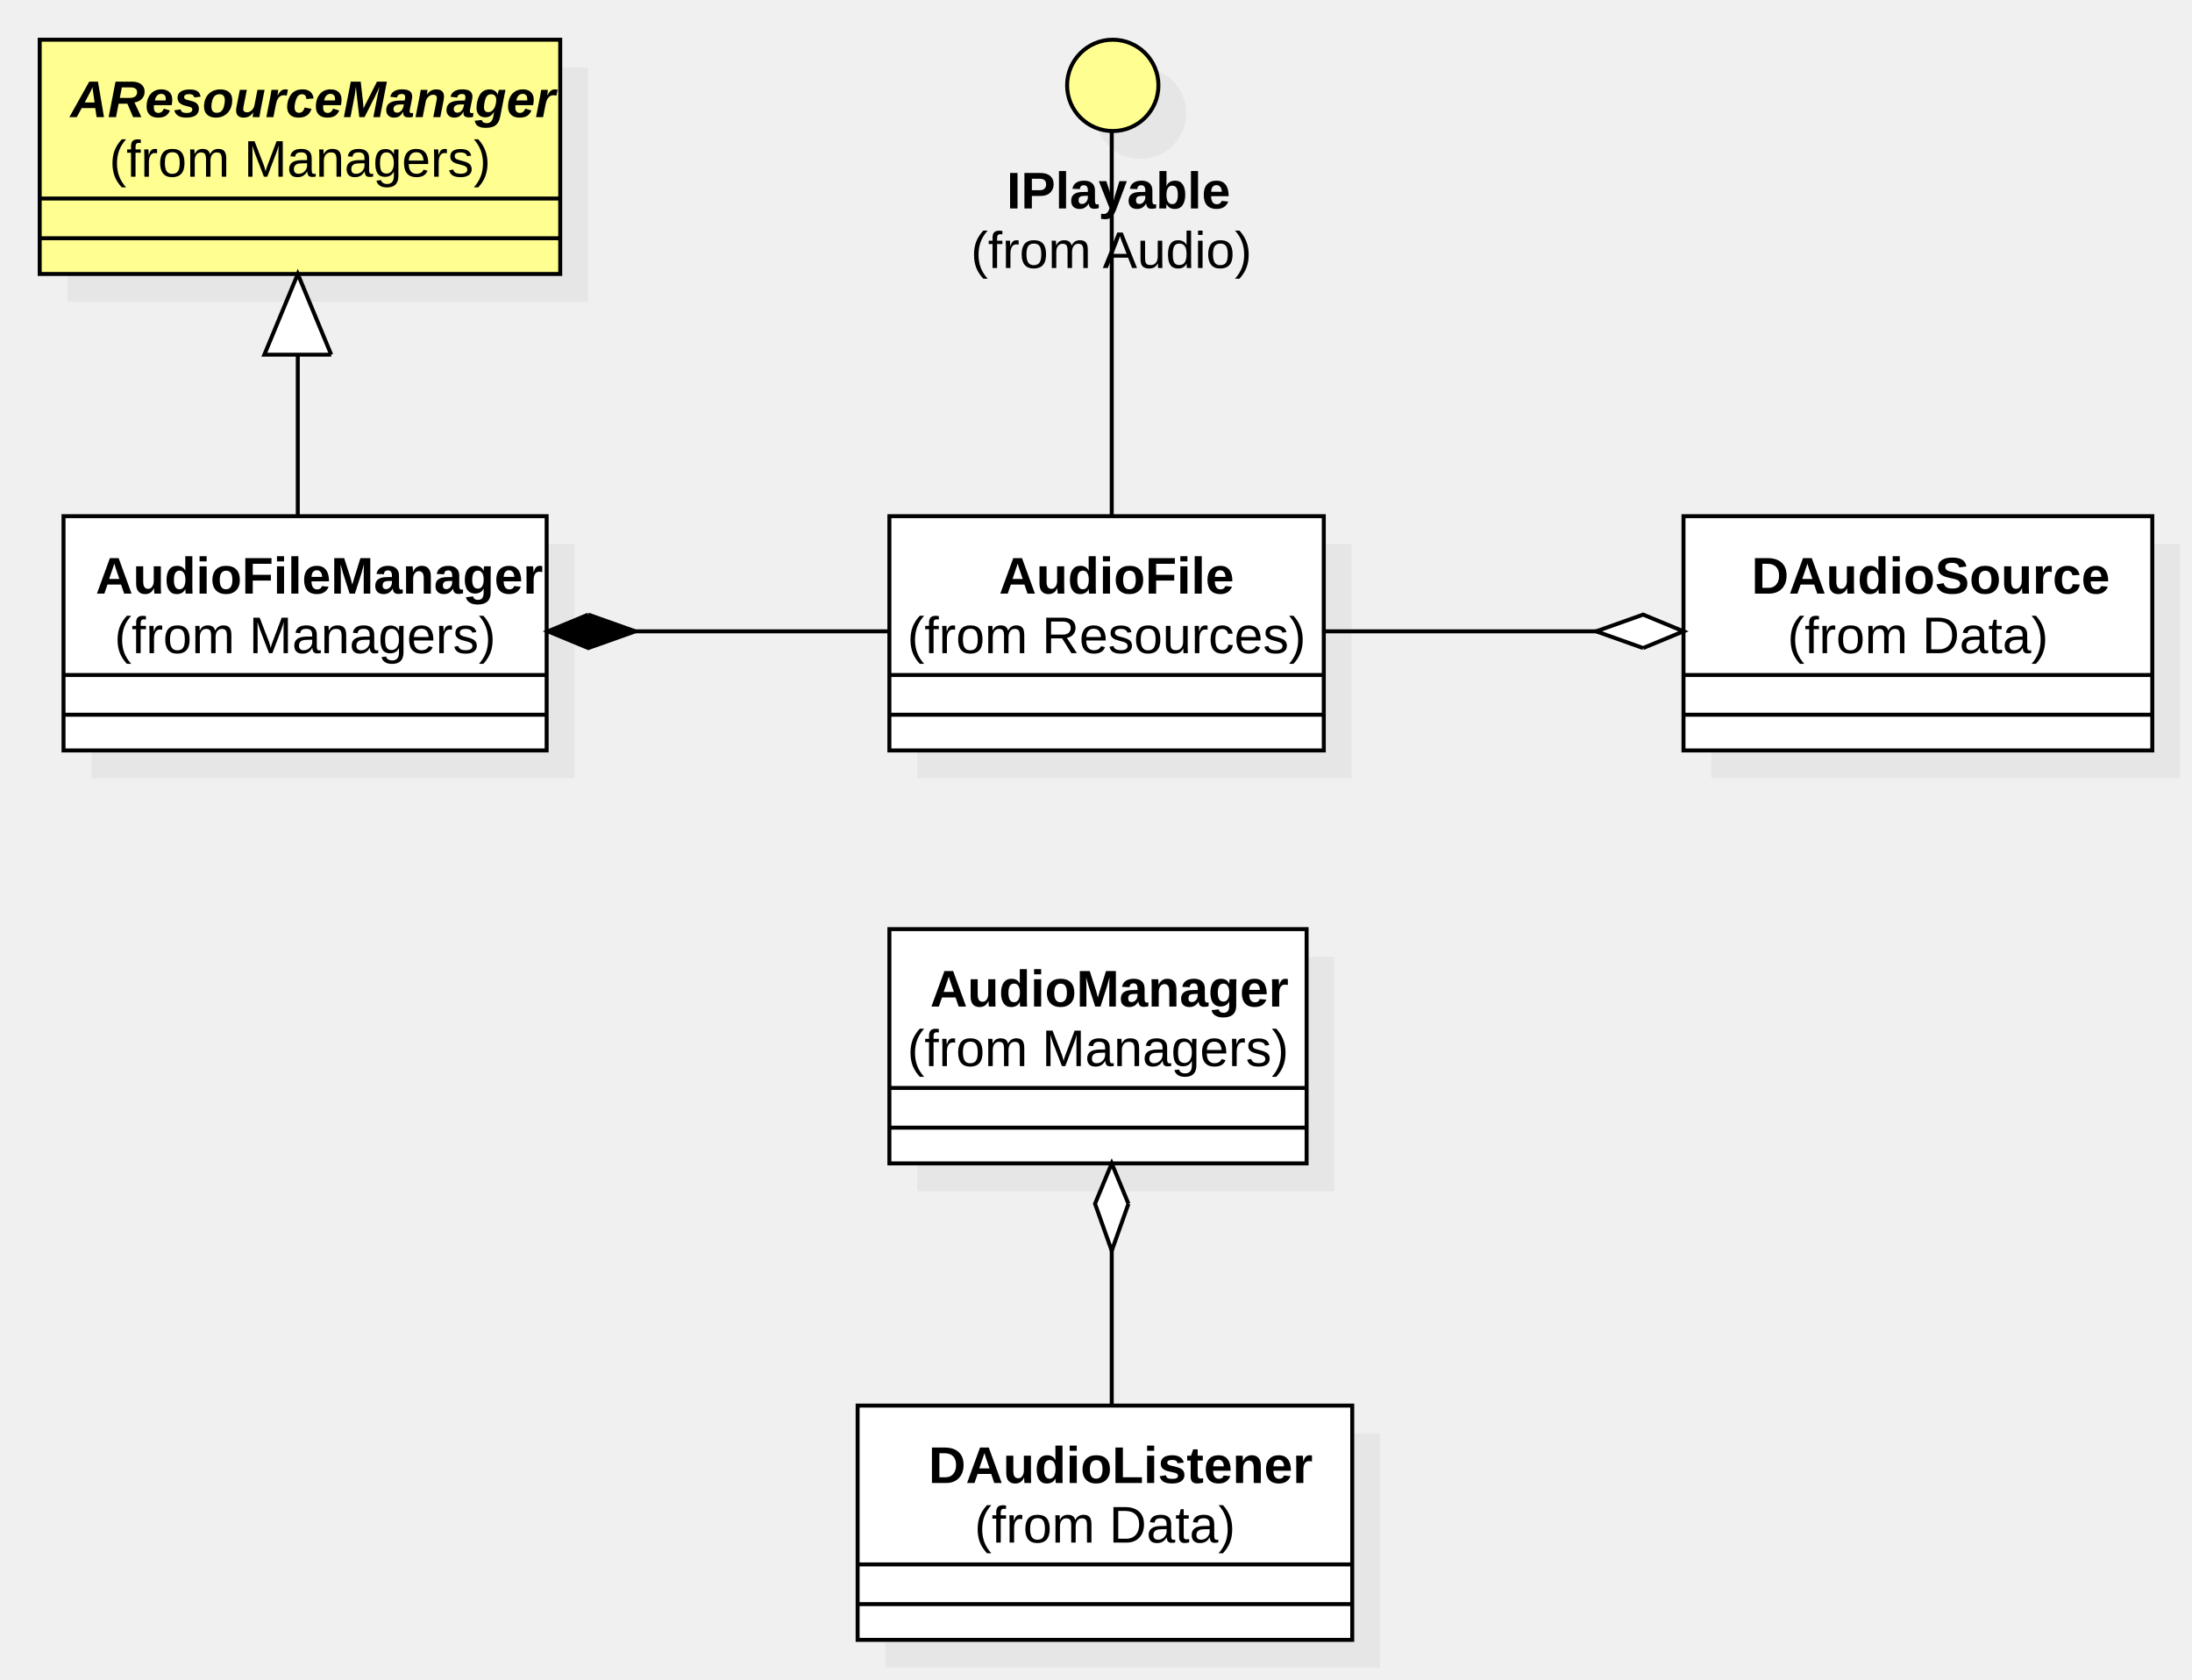
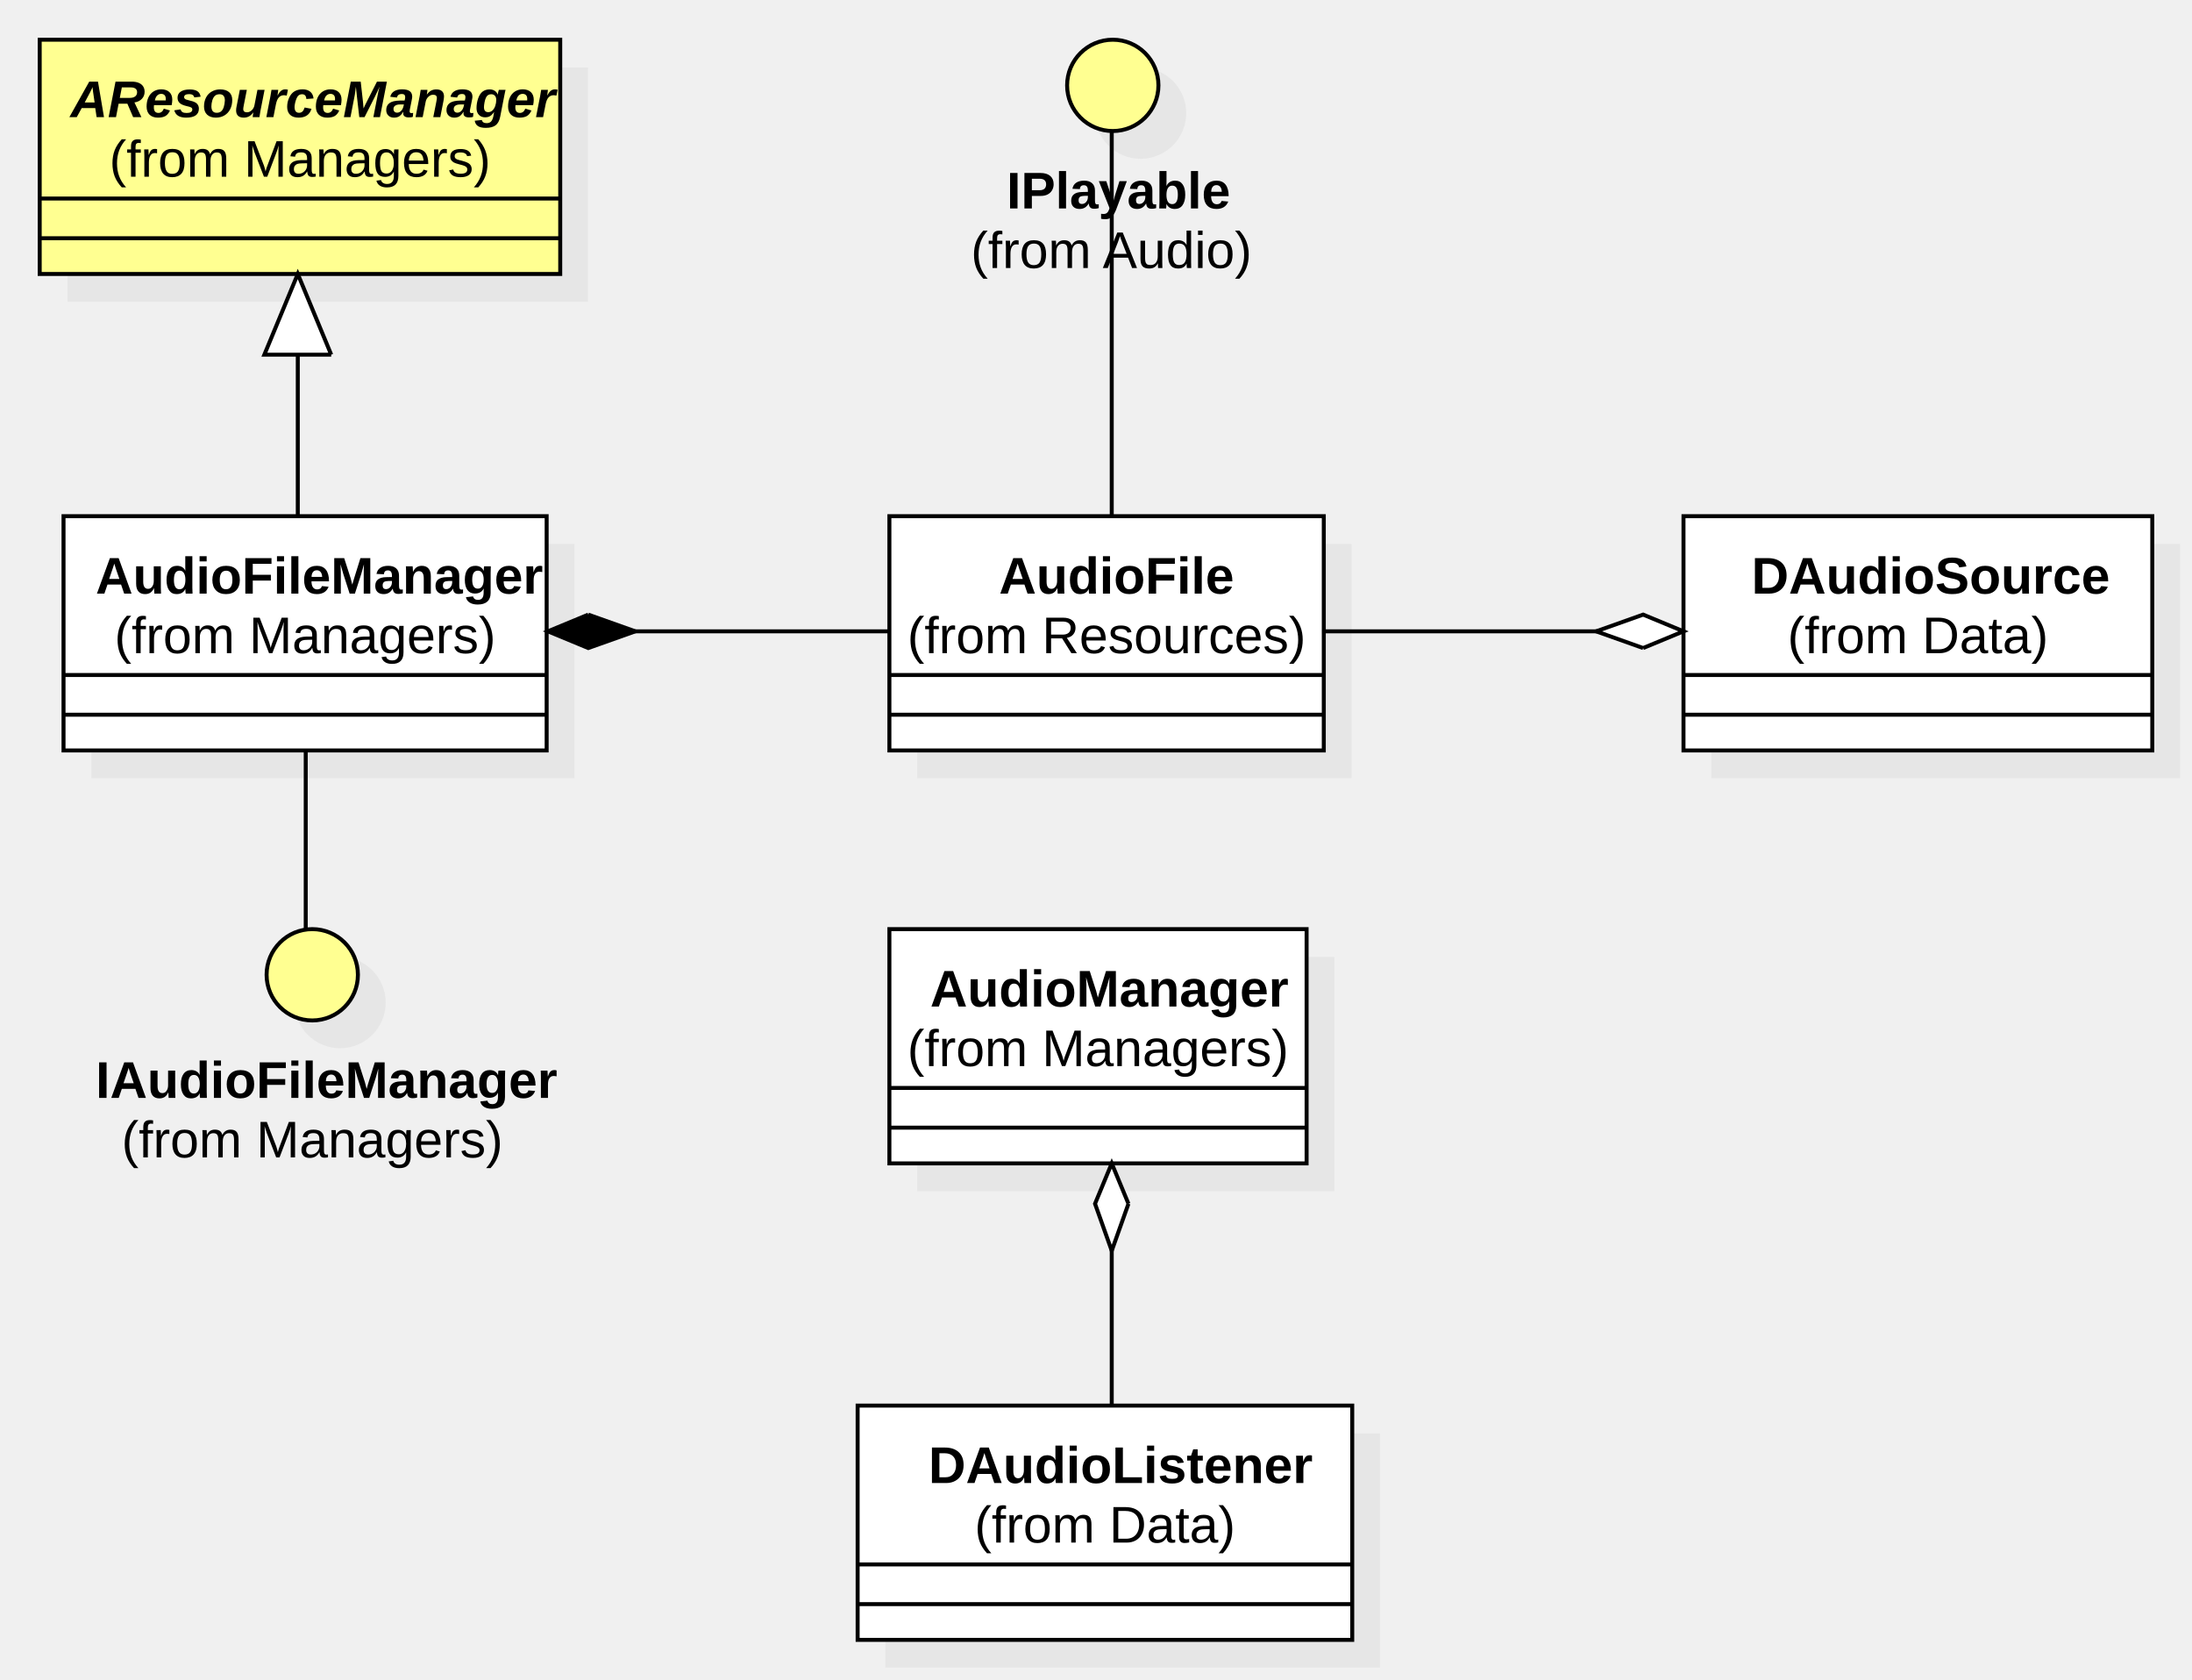
<svg xmlns="http://www.w3.org/2000/svg" version="1.1" width="552.072" height="423">
  <defs />
  <g>
    <g transform="translate(-8,-6) scale(1,1)">
      <rect fill="#C0C0C0" stroke="none" x="239" y="247" width="105.078" height="59" opacity="0.2" />
    </g>
    <g transform="translate(-8,-6) scale(1,1)">
      <rect fill="#ffffff" stroke="none" x="232" y="240" width="105.078" height="59" />
    </g>
    <g transform="translate(-8,-6) scale(1,1)">
      <path fill="none" stroke="#000000" d="M 232 240 L 337.078 240 L 337.078 299 L 232 299 L 232 240 Z Z" stroke-miterlimit="10" />
    </g>
    <g transform="translate(-8,-6) scale(1,1)">
      <path fill="none" stroke="#000000" d="M 232 280 L 337.078 280" stroke-miterlimit="10" />
    </g>
    <g transform="translate(-8,-6) scale(1,1)">
      <path fill="none" stroke="#000000" d="M 232 290 L 337.078 290" stroke-miterlimit="10" />
    </g>
    <g transform="translate(-8,-6) scale(1,1)">
      <g>
        <path fill="none" stroke="none" />
        <text fill="#000000" stroke="none" font-family="Arial" font-size="13px" font-style="normal" font-weight="bold" text-decoration="none" x="242.26" y="259.5">AudioManager</text>
      </g>
    </g>
    <g transform="translate(-8,-6) scale(1,1)">
      <g>
        <path fill="none" stroke="none" />
        <text fill="#000000" stroke="none" font-family="Arial" font-size="13px" font-style="normal" font-weight="normal" text-decoration="none" x="236.5" y="274.5">(from Managers)</text>
      </g>
    </g>
    <g transform="translate(-8,-6) scale(1,1)">
      <rect fill="#C0C0C0" stroke="none" x="239" y="143" width="109.407" height="59" opacity="0.2" />
    </g>
    <g transform="translate(-8,-6) scale(1,1)">
      <rect fill="#ffffff" stroke="none" x="232" y="136" width="109.407" height="59" />
    </g>
    <g transform="translate(-8,-6) scale(1,1)">
      <path fill="none" stroke="#000000" d="M 232 136 L 341.407 136 L 341.407 195 L 232 195 L 232 136 Z Z" stroke-miterlimit="10" />
    </g>
    <g transform="translate(-8,-6) scale(1,1)">
      <path fill="none" stroke="#000000" d="M 232 176 L 341.407 176" stroke-miterlimit="10" />
    </g>
    <g transform="translate(-8,-6) scale(1,1)">
      <path fill="none" stroke="#000000" d="M 232 186 L 341.407 186" stroke-miterlimit="10" />
    </g>
    <g transform="translate(-8,-6) scale(1,1)">
      <g>
        <path fill="none" stroke="none" />
        <text fill="#000000" stroke="none" font-family="Arial" font-size="13px" font-style="normal" font-weight="bold" text-decoration="none" x="259.605" y="155.5">AudioFile</text>
      </g>
    </g>
    <g transform="translate(-8,-6) scale(1,1)">
      <g>
        <path fill="none" stroke="none" />
        <text fill="#000000" stroke="none" font-family="Arial" font-size="13px" font-style="normal" font-weight="normal" text-decoration="none" x="236.5" y="170.5">(from Resources)</text>
      </g>
    </g>
    <g transform="translate(-8,-6) scale(1,1)">
      <rect fill="#C0C0C0" stroke="none" x="31" y="143" width="121.677" height="59" opacity="0.2" />
    </g>
    <g transform="translate(-8,-6) scale(1,1)">
      <rect fill="#ffffff" stroke="none" x="24" y="136" width="121.677" height="59" />
    </g>
    <g transform="translate(-8,-6) scale(1,1)">
      <path fill="none" stroke="#000000" d="M 24 136 L 145.677 136 L 145.677 195 L 24 195 L 24 136 Z Z" stroke-miterlimit="10" />
    </g>
    <g transform="translate(-8,-6) scale(1,1)">
      <path fill="none" stroke="#000000" d="M 24 176 L 145.677 176" stroke-miterlimit="10" />
    </g>
    <g transform="translate(-8,-6) scale(1,1)">
      <path fill="none" stroke="#000000" d="M 24 186 L 145.677 186" stroke-miterlimit="10" />
    </g>
    <g transform="translate(-8,-6) scale(1,1)">
      <g>
        <path fill="none" stroke="none" />
        <text fill="#000000" stroke="none" font-family="Arial" font-size="13px" font-style="normal" font-weight="bold" text-decoration="none" x="32.086" y="155.5">AudioFileManager</text>
      </g>
    </g>
    <g transform="translate(-8,-6) scale(1,1)">
      <g>
        <path fill="none" stroke="none" />
        <text fill="#000000" stroke="none" font-family="Arial" font-size="13px" font-style="normal" font-weight="normal" text-decoration="none" x="36.8" y="170.5">(from Managers)</text>
      </g>
    </g>
    <g transform="translate(-8,-6) scale(1,1)">
      <rect fill="#C0C0C0" stroke="none" x="25" y="23" width="131.097" height="59" opacity="0.2" />
    </g>
    <g transform="translate(-8,-6) scale(1,1)">
      <rect fill="#ffff91" stroke="none" x="18" y="16" width="131.097" height="59" />
    </g>
    <g transform="translate(-8,-6) scale(1,1)">
      <path fill="none" stroke="#000000" d="M 18 16 L 149.097 16 L 149.097 75 L 18 75 L 18 16 Z Z" stroke-miterlimit="10" />
    </g>
    <g transform="translate(-8,-6) scale(1,1)">
      <path fill="none" stroke="#000000" d="M 18 56 L 149.097 56" stroke-miterlimit="10" />
    </g>
    <g transform="translate(-8,-6) scale(1,1)">
      <path fill="none" stroke="#000000" d="M 18 66 L 149.097 66" stroke-miterlimit="10" />
    </g>
    <g transform="translate(-8,-6) scale(1,1)">
      <g>
        <path fill="none" stroke="none" />
        <text fill="#000000" stroke="none" font-family="Arial" font-size="13px" font-style="italic" font-weight="bold" text-decoration="none" x="25.74" y="35.5">AResourceManager</text>
      </g>
    </g>
    <g transform="translate(-8,-6) scale(1,1)">
      <g>
        <path fill="none" stroke="none" />
        <text fill="#000000" stroke="none" font-family="Arial" font-size="13px" font-style="normal" font-weight="normal" text-decoration="none" x="35.51" y="50.5">(from Managers)</text>
      </g>
    </g>
    <g transform="translate(-8,-6) scale(1,1)">
      <path fill="none" stroke="#000000" d="M 83 136 L 83 75" stroke-miterlimit="10" />
    </g>
    <g transform="translate(-8,-6) scale(1,1)">
      <path fill="#FFFFFF" stroke="none" d="M 91.419 95.325 L 83 75 L 74.581 95.325" />
    </g>
    <g transform="translate(-8,-6) scale(1,1)">
      <path fill="none" stroke="#000000" d="M 91.419 95.325 L 83 75 L 74.581 95.325 L 91.419 95.325" stroke-miterlimit="10" />
    </g>
    <g transform="translate(-8,-6) scale(1,1)">
      <path fill="#C0C0C0" stroke="none" d="M 283.76 34.5 C 283.76 28.149 288.908 23 295.26 23 C 301.611 23 306.76 28.149 306.76 34.5 C 306.76 40.851 301.611 46 295.26 46 C 288.908 46 283.76 40.851 283.76 34.5 Z" opacity="0.2" />
    </g>
    <g transform="translate(-8,-6) scale(1,1)">
      <path fill="#ffff91" stroke="none" d="M 276.76 27.5 C 276.76 21.149 281.908 16 288.26 16 C 294.611 16 299.76 21.149 299.76 27.5 C 299.76 33.851 294.611 39 288.26 39 C 281.908 39 276.76 33.851 276.76 27.5 Z" />
    </g>
    <g transform="translate(-8,-6) scale(1,1)">
      <path fill="none" stroke="#000000" d="M 276.76 27.5 C 276.76 21.149 281.908 16 288.26 16 C 294.611 16 299.76 21.149 299.76 27.5 C 299.76 33.851 294.611 39 288.26 39 C 281.908 39 276.76 33.851 276.76 27.5 Z" stroke-miterlimit="10" />
    </g>
    <g transform="translate(-8,-6) scale(1,1)">
      <g>
        <path fill="none" stroke="none" />
        <text fill="#000000" stroke="none" font-family="Arial" font-size="13px" font-style="normal" font-weight="bold" text-decoration="none" x="261.52" y="58.5">IPlayable</text>
      </g>
    </g>
    <g transform="translate(-8,-6) scale(1,1)">
      <g>
        <path fill="none" stroke="none" />
        <text fill="#000000" stroke="none" font-family="Arial" font-size="13px" font-style="normal" font-weight="normal" text-decoration="none" x="252.5" y="73.5">(from Audio)</text>
      </g>
    </g>
    <g transform="translate(-8,-6) scale(1,1)">
      <path fill="none" stroke="#000000" d="M 288 136 L 288 39" stroke-miterlimit="10" />
    </g>
    <g transform="translate(-8,-6) scale(1,1)">
      <path fill="none" stroke="#000000" d="M 232 165 L 146 165" stroke-miterlimit="10" />
    </g>
    <g transform="translate(-8,-6) scale(1,1)">
      <path fill="#000000" stroke="none" d="M 156.163 160.79 L 146 165 L 156.163 169.21 L 168 165" />
    </g>
    <g transform="translate(-8,-6) scale(1,1)">
      <path fill="none" stroke="#000000" d="M 156.163 160.79 L 146 165 L 156.163 169.21 L 168 165 L 156.163 160.79" stroke-miterlimit="10" />
    </g>
    <g transform="translate(-8,-6) scale(1,1)">
      <rect fill="#C0C0C0" stroke="none" x="439" y="143" width="118.072" height="59" opacity="0.2" />
    </g>
    <g transform="translate(-8,-6) scale(1,1)">
      <rect fill="#ffffff" stroke="none" x="432" y="136" width="118.072" height="59" />
    </g>
    <g transform="translate(-8,-6) scale(1,1)">
      <path fill="none" stroke="#000000" d="M 432 136 L 550.072 136 L 550.072 195 L 432 195 L 432 136 Z Z" stroke-miterlimit="10" />
    </g>
    <g transform="translate(-8,-6) scale(1,1)">
      <path fill="none" stroke="#000000" d="M 432 176 L 550.072 176" stroke-miterlimit="10" />
    </g>
    <g transform="translate(-8,-6) scale(1,1)">
      <path fill="none" stroke="#000000" d="M 432 186 L 550.072 186" stroke-miterlimit="10" />
    </g>
    <g transform="translate(-8,-6) scale(1,1)">
      <g>
        <path fill="none" stroke="none" />
        <text fill="#000000" stroke="none" font-family="Arial" font-size="13px" font-style="normal" font-weight="bold" text-decoration="none" x="449.122" y="155.5">DAudioSource</text>
      </g>
    </g>
    <g transform="translate(-8,-6) scale(1,1)">
      <g>
        <path fill="none" stroke="none" />
        <text fill="#000000" stroke="none" font-family="Arial" font-size="13px" font-style="normal" font-weight="normal" text-decoration="none" x="458.171" y="170.5">(from Data)</text>
      </g>
    </g>
    <g transform="translate(-8,-6) scale(1,1)">
      <path fill="none" stroke="#000000" d="M 341 165 L 432 165" stroke-miterlimit="10" />
    </g>
    <g transform="translate(-8,-6) scale(1,1)">
      <path fill="#FFFFFF" stroke="none" d="M 421.837 169.21 L 432 165 L 421.837 160.79 L 410 165" />
    </g>
    <g transform="translate(-8,-6) scale(1,1)">
      <path fill="none" stroke="#000000" d="M 421.837 169.21 L 432 165 L 421.837 160.79 L 410 165 L 421.837 169.21" stroke-miterlimit="10" />
    </g>
    <g transform="translate(-8,-6) scale(1,1)">
      <rect fill="#C0C0C0" stroke="none" x="231" y="367" width="124.572" height="59" opacity="0.2" />
    </g>
    <g transform="translate(-8,-6) scale(1,1)">
      <rect fill="#ffffff" stroke="none" x="224" y="360" width="124.572" height="59" />
    </g>
    <g transform="translate(-8,-6) scale(1,1)">
      <path fill="none" stroke="#000000" d="M 224 360 L 348.572 360 L 348.572 419 L 224 419 L 224 360 Z Z" stroke-miterlimit="10" />
    </g>
    <g transform="translate(-8,-6) scale(1,1)">
      <path fill="none" stroke="#000000" d="M 224 400 L 348.572 400" stroke-miterlimit="10" />
    </g>
    <g transform="translate(-8,-6) scale(1,1)">
      <path fill="none" stroke="#000000" d="M 224 410 L 348.572 410" stroke-miterlimit="10" />
    </g>
    <g transform="translate(-8,-6) scale(1,1)">
      <g>
        <path fill="none" stroke="none" />
        <text fill="#000000" stroke="none" font-family="Arial" font-size="13px" font-style="normal" font-weight="bold" text-decoration="none" x="241.843" y="379.5">DAudioListener</text>
      </g>
    </g>
    <g transform="translate(-8,-6) scale(1,1)">
      <g>
        <path fill="none" stroke="none" />
        <text fill="#000000" stroke="none" font-family="Arial" font-size="13px" font-style="normal" font-weight="normal" text-decoration="none" x="253.421" y="394.5">(from Data)</text>
      </g>
    </g>
    <g transform="translate(-8,-6) scale(1,1)">
      <path fill="none" stroke="#000000" d="M 288 360 L 288 299" stroke-miterlimit="10" />
    </g>
    <g transform="translate(-8,-6) scale(1,1)">
      <path fill="#FFFFFF" stroke="none" d="M 292.21 309.163 L 288 299 L 283.79 309.163 L 288 321" />
    </g>
    <g transform="translate(-8,-6) scale(1,1)">
      <path fill="none" stroke="#000000" d="M 292.21 309.163 L 288 299 L 283.79 309.163 L 288 321 L 292.21 309.163" stroke-miterlimit="10" />
    </g>
+     <g transform="translate(-8,-6) scale(1,1)">
+       <path fill="#C0C0C0" stroke="none" d="M 82.145 258.5 C 82.145 252.149 87.293 247 93.645 247 C 99.996 247 105.145 252.149 105.145 258.5 C 105.145 264.851 99.996 270 93.645 270 C 87.293 270 82.145 264.851 82.145 258.5 Z" opacity="0.2" />
+     </g>
+     <g transform="translate(-8,-6) scale(1,1)">
+       <path fill="#ffff91" stroke="none" d="M 75.145 251.5 C 75.145 245.149 80.293 240 86.645 240 C 92.996 240 98.145 245.149 98.145 251.5 C 98.145 257.851 92.996 263 86.645 263 C 80.293 263 75.145 257.851 75.145 251.5 Z" />
+     </g>
+     <g transform="translate(-8,-6) scale(1,1)">
+       <path fill="none" stroke="#000000" d="M 75.145 251.5 C 75.145 245.149 80.293 240 86.645 240 C 92.996 240 98.145 245.149 98.145 251.5 C 98.145 257.851 92.996 263 86.645 263 C 80.293 263 75.145 257.851 75.145 251.5 Z" stroke-miterlimit="10" />
+     </g>
+     <g transform="translate(-8,-6) scale(1,1)">
+       <g>
+         <path fill="none" stroke="none" />
+         <text fill="#000000" stroke="none" font-family="Arial" font-size="13px" font-style="normal" font-weight="bold" text-decoration="none" x="32.086" y="282.5">IAudioFileManager</text>
+       </g>
+     </g>
+     <g transform="translate(-8,-6) scale(1,1)">
+       <g>
+         <path fill="none" stroke="none" />
+         <text fill="#000000" stroke="none" font-family="Arial" font-size="13px" font-style="normal" font-weight="normal" text-decoration="none" x="38.605" y="297.5">(from Managers)</text>
+       </g>
+     </g>
+     <g transform="translate(-8,-6) scale(1,1)">
+       <path fill="none" stroke="#000000" d="M 85 195 L 85 240" stroke-miterlimit="10" />
+     </g>
  </g>
</svg>
